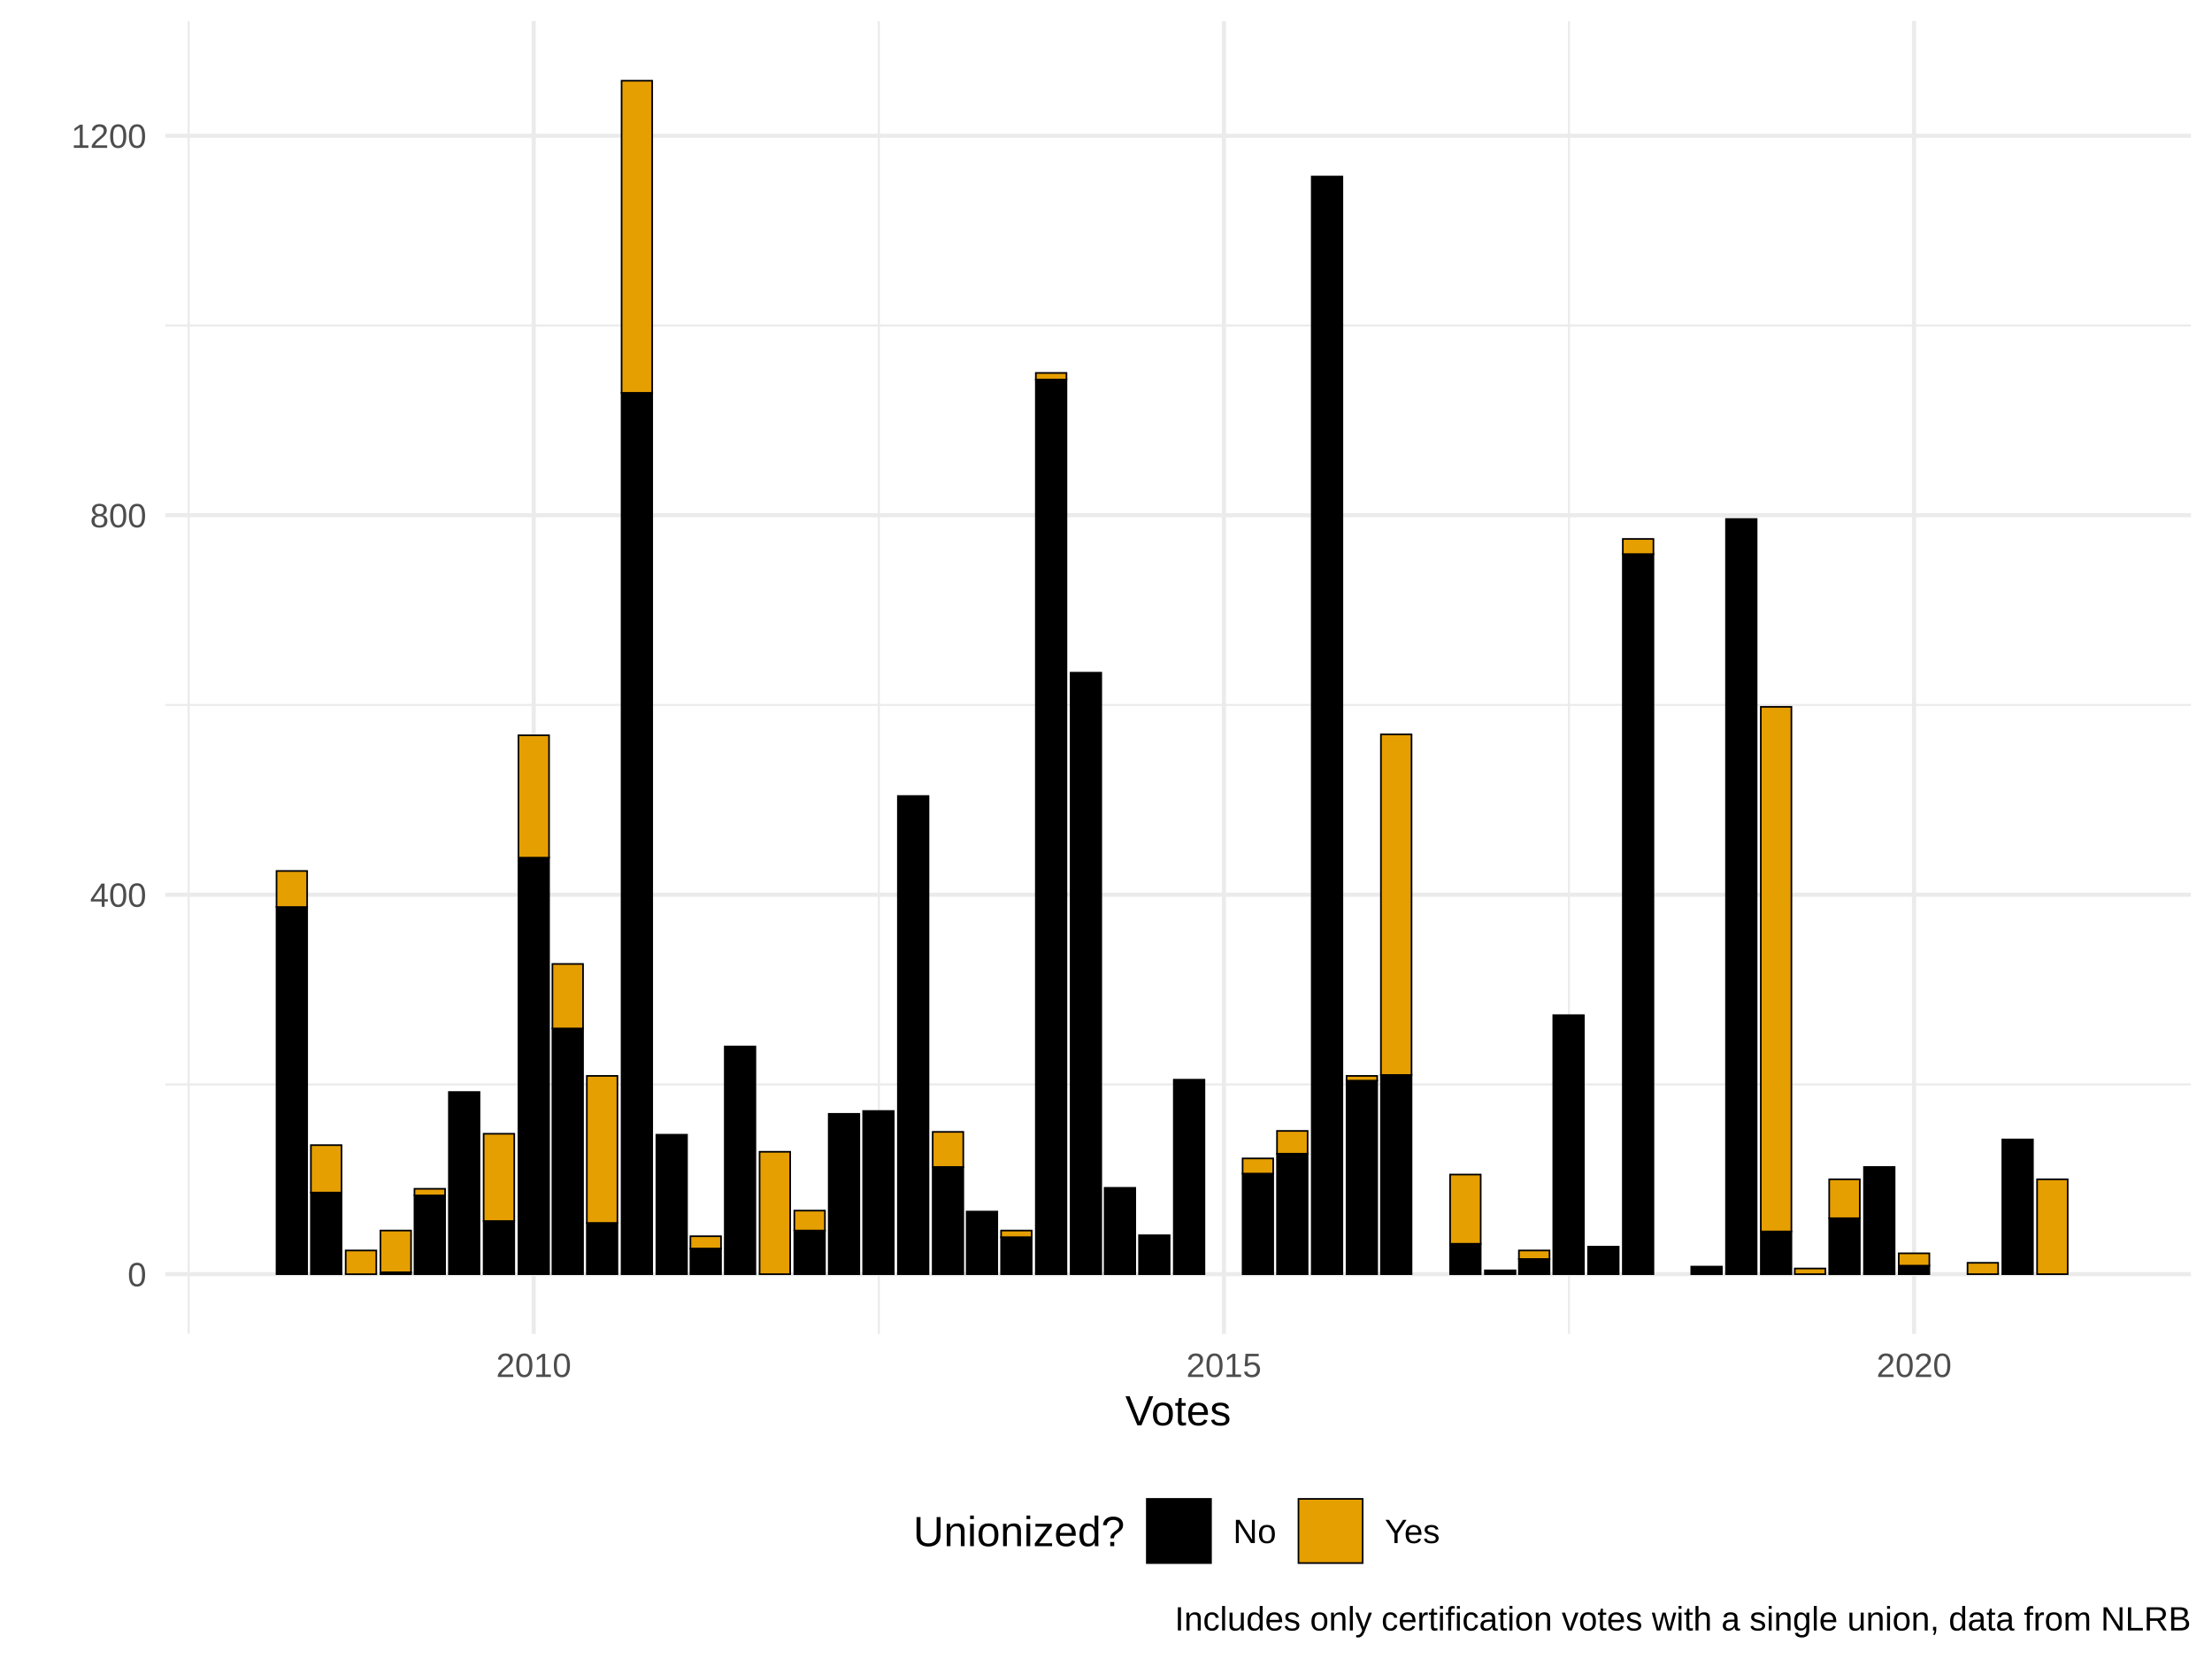
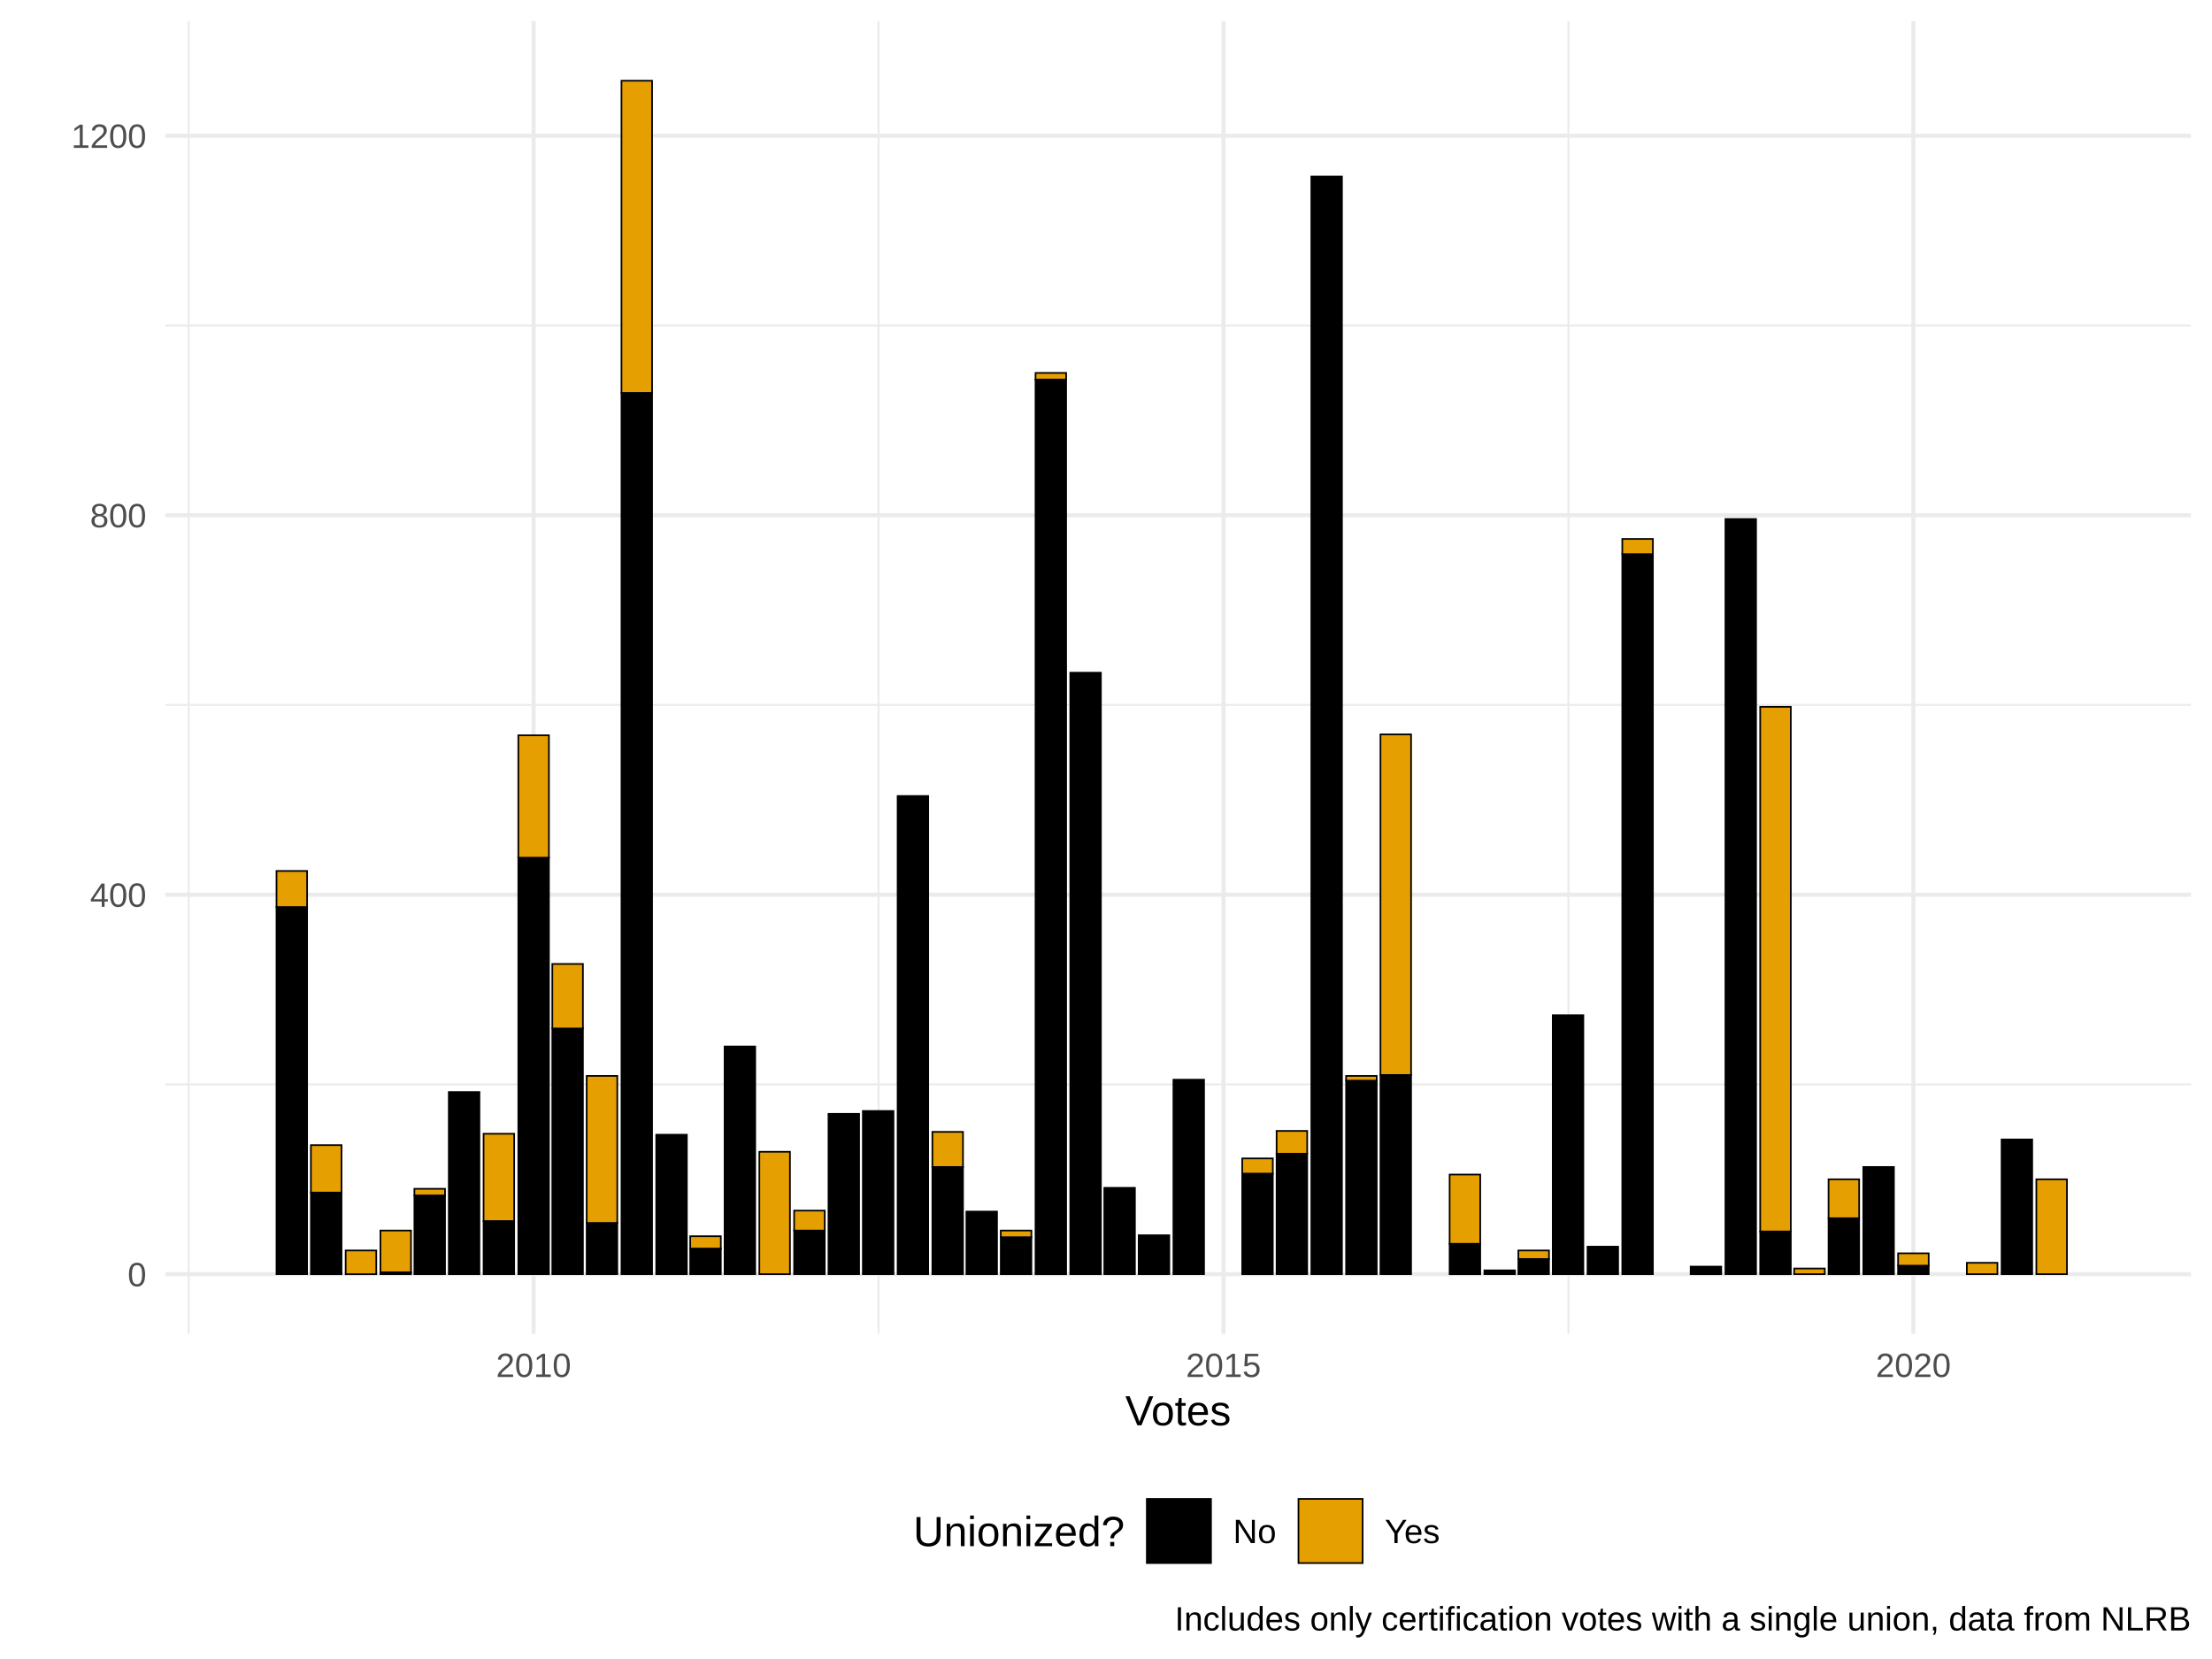
<svg xmlns="http://www.w3.org/2000/svg" class="svglite" width="576.00pt" height="432.00pt" viewBox="0 0 576.00 432.00">
  <defs>
    <style type="text/css">
    .svglite line, .svglite polyline, .svglite polygon, .svglite path, .svglite rect, .svglite circle {
      fill: none;
      stroke: #000000;
      stroke-linecap: round;
      stroke-linejoin: round;
      stroke-miterlimit: 10.00;
    }
  </style>
  </defs>
  <rect width="100%" height="100%" style="stroke: none; fill: #FFFFFF;" />
  <defs>
    <clipPath id="cpMC4wMHw1NzYuMDB8MC4wMHw0MzIuMDA=">
      <rect x="0.00" y="0.00" width="576.00" height="432.00" />
    </clipPath>
  </defs>
  <g clip-path="url(#cpMC4wMHw1NzYuMDB8MC4wMHw0MzIuMDA=)">
</g>
  <defs>
    <clipPath id="cpNDMuMDZ8NTcwLjUyfDUuNDh8MzQ3LjMz">
      <rect x="43.06" y="5.48" width="527.46" height="341.85" />
    </clipPath>
  </defs>
  <g clip-path="url(#cpNDMuMDZ8NTcwLjUyfDUuNDh8MzQ3LjMz)">
    <polyline points="43.06,282.38 570.52,282.38 " style="stroke-width: 0.53; stroke: #EBEBEB; stroke-linecap: butt;" />
    <polyline points="43.06,183.57 570.52,183.57 " style="stroke-width: 0.53; stroke: #EBEBEB; stroke-linecap: butt;" />
    <polyline points="43.06,84.75 570.52,84.75 " style="stroke-width: 0.53; stroke: #EBEBEB; stroke-linecap: butt;" />
-     <polyline points="49.12,347.33 49.12,5.48 " style="stroke-width: 0.53; stroke: #EBEBEB; stroke-linecap: butt;" />
-     <polyline points="228.84,347.33 228.84,5.48 " style="stroke-width: 0.53; stroke: #EBEBEB; stroke-linecap: butt;" />
-     <polyline points="408.56,347.33 408.56,5.48 " style="stroke-width: 0.53; stroke: #EBEBEB; stroke-linecap: butt;" />
+     <polyline points="49.13,347.33 49.13,5.48 " style="stroke-width: 0.53; stroke: #EBEBEB; stroke-linecap: butt;" />
+     <polyline points="228.77,347.33 228.77,5.48 " style="stroke-width: 0.53; stroke: #EBEBEB; stroke-linecap: butt;" />
+     <polyline points="408.42,347.33 408.42,5.48 " style="stroke-width: 0.53; stroke: #EBEBEB; stroke-linecap: butt;" />
    <polyline points="43.06,331.79 570.52,331.79 " style="stroke-width: 1.07; stroke: #EBEBEB; stroke-linecap: butt;" />
    <polyline points="43.06,232.98 570.52,232.98 " style="stroke-width: 1.07; stroke: #EBEBEB; stroke-linecap: butt;" />
    <polyline points="43.06,134.16 570.52,134.16 " style="stroke-width: 1.07; stroke: #EBEBEB; stroke-linecap: butt;" />
    <polyline points="43.06,35.35 570.52,35.35 " style="stroke-width: 1.07; stroke: #EBEBEB; stroke-linecap: butt;" />
-     <polyline points="138.98,347.33 138.98,5.48 " style="stroke-width: 1.07; stroke: #EBEBEB; stroke-linecap: butt;" />
-     <polyline points="318.70,347.33 318.70,5.48 " style="stroke-width: 1.07; stroke: #EBEBEB; stroke-linecap: butt;" />
-     <polyline points="498.42,347.33 498.42,5.48 " style="stroke-width: 1.07; stroke: #EBEBEB; stroke-linecap: butt;" />
-     <rect x="72.01" y="236.19" width="7.97" height="95.60" style="stroke-width: 0.43; stroke-linecap: square; stroke-linejoin: miter; fill: #000000;" />
+     <polyline points="138.95,347.33 138.95,5.48 " style="stroke-width: 1.07; stroke: #EBEBEB; stroke-linecap: butt;" />
+     <polyline points="318.60,347.33 318.60,5.48 " style="stroke-width: 1.07; stroke: #EBEBEB; stroke-linecap: butt;" />
+     <polyline points="498.24,347.33 498.24,5.48 " style="stroke-width: 1.07; stroke: #EBEBEB; stroke-linecap: butt;" />
+     <rect x="72.00" y="236.19" width="7.97" height="95.60" style="stroke-width: 0.43; stroke-linecap: square; stroke-linejoin: miter; fill: #000000;" />
    <rect x="80.96" y="310.55" width="7.97" height="21.25" style="stroke-width: 0.43; stroke-linecap: square; stroke-linejoin: miter; fill: #000000;" />
-     <rect x="99.07" y="331.30" width="7.97" height="0.49" style="stroke-width: 0.43; stroke-linecap: square; stroke-linejoin: miter; fill: #000000;" />
-     <rect x="107.93" y="311.29" width="7.97" height="20.50" style="stroke-width: 0.43; stroke-linecap: square; stroke-linejoin: miter; fill: #000000;" />
-     <rect x="116.89" y="284.36" width="7.97" height="47.43" style="stroke-width: 0.43; stroke-linecap: square; stroke-linejoin: miter; fill: #000000;" />
-     <rect x="125.94" y="317.96" width="7.97" height="13.83" style="stroke-width: 0.43; stroke-linecap: square; stroke-linejoin: miter; fill: #000000;" />
-     <rect x="135.00" y="223.34" width="7.97" height="108.45" style="stroke-width: 0.43; stroke-linecap: square; stroke-linejoin: miter; fill: #000000;" />
-     <rect x="143.85" y="267.81" width="7.97" height="63.98" style="stroke-width: 0.43; stroke-linecap: square; stroke-linejoin: miter; fill: #000000;" />
-     <rect x="152.81" y="318.45" width="7.97" height="13.34" style="stroke-width: 0.43; stroke-linecap: square; stroke-linejoin: miter; fill: #000000;" />
-     <rect x="161.86" y="102.29" width="7.97" height="229.50" style="stroke-width: 0.43; stroke-linecap: square; stroke-linejoin: miter; fill: #000000;" />
-     <rect x="170.92" y="295.48" width="7.97" height="36.31" style="stroke-width: 0.43; stroke-linecap: square; stroke-linejoin: miter; fill: #000000;" />
-     <rect x="179.78" y="325.12" width="7.97" height="6.67" style="stroke-width: 0.43; stroke-linecap: square; stroke-linejoin: miter; fill: #000000;" />
-     <rect x="188.73" y="272.50" width="7.97" height="59.29" style="stroke-width: 0.43; stroke-linecap: square; stroke-linejoin: miter; fill: #000000;" />
-     <rect x="206.84" y="320.43" width="7.97" height="11.36" style="stroke-width: 0.43; stroke-linecap: square; stroke-linejoin: miter; fill: #000000;" />
-     <rect x="215.80" y="290.04" width="7.97" height="41.75" style="stroke-width: 0.43; stroke-linecap: square; stroke-linejoin: miter; fill: #000000;" />
-     <rect x="224.76" y="289.30" width="7.97" height="42.49" style="stroke-width: 0.43; stroke-linecap: square; stroke-linejoin: miter; fill: #000000;" />
-     <rect x="233.81" y="207.28" width="7.97" height="124.51" style="stroke-width: 0.43; stroke-linecap: square; stroke-linejoin: miter; fill: #000000;" />
-     <rect x="242.87" y="303.88" width="7.97" height="27.92" style="stroke-width: 0.43; stroke-linecap: square; stroke-linejoin: miter; fill: #000000;" />
-     <rect x="251.72" y="315.49" width="7.97" height="16.30" style="stroke-width: 0.43; stroke-linecap: square; stroke-linejoin: miter; fill: #000000;" />
-     <rect x="260.68" y="322.16" width="7.97" height="9.63" style="stroke-width: 0.43; stroke-linecap: square; stroke-linejoin: miter; fill: #000000;" />
-     <rect x="269.73" y="98.84" width="7.97" height="232.96" style="stroke-width: 0.43; stroke-linecap: square; stroke-linejoin: miter; fill: #000000;" />
-     <rect x="278.79" y="175.17" width="7.97" height="156.62" style="stroke-width: 0.43; stroke-linecap: square; stroke-linejoin: miter; fill: #000000;" />
-     <rect x="287.65" y="309.31" width="7.97" height="22.48" style="stroke-width: 0.43; stroke-linecap: square; stroke-linejoin: miter; fill: #000000;" />
-     <rect x="296.60" y="321.66" width="7.97" height="10.13" style="stroke-width: 0.43; stroke-linecap: square; stroke-linejoin: miter; fill: #000000;" />
-     <rect x="305.66" y="281.15" width="7.97" height="50.64" style="stroke-width: 0.43; stroke-linecap: square; stroke-linejoin: miter; fill: #000000;" />
-     <rect x="323.57" y="305.61" width="7.97" height="26.19" style="stroke-width: 0.43; stroke-linecap: square; stroke-linejoin: miter; fill: #000000;" />
-     <rect x="332.53" y="300.42" width="7.97" height="31.37" style="stroke-width: 0.43; stroke-linecap: square; stroke-linejoin: miter; fill: #000000;" />
-     <rect x="341.58" y="45.97" width="7.97" height="285.82" style="stroke-width: 0.43; stroke-linecap: square; stroke-linejoin: miter; fill: #000000;" />
-     <rect x="350.64" y="281.40" width="7.97" height="50.40" style="stroke-width: 0.43; stroke-linecap: square; stroke-linejoin: miter; fill: #000000;" />
-     <rect x="359.59" y="279.91" width="7.97" height="51.88" style="stroke-width: 0.43; stroke-linecap: square; stroke-linejoin: miter; fill: #000000;" />
-     <rect x="377.60" y="323.89" width="7.97" height="7.91" style="stroke-width: 0.43; stroke-linecap: square; stroke-linejoin: miter; fill: #000000;" />
-     <rect x="386.66" y="330.80" width="7.97" height="0.99" style="stroke-width: 0.43; stroke-linecap: square; stroke-linejoin: miter; fill: #000000;" />
-     <rect x="395.52" y="327.84" width="7.97" height="3.95" style="stroke-width: 0.43; stroke-linecap: square; stroke-linejoin: miter; fill: #000000;" />
-     <rect x="404.47" y="264.35" width="7.97" height="67.44" style="stroke-width: 0.43; stroke-linecap: square; stroke-linejoin: miter; fill: #000000;" />
-     <rect x="413.53" y="324.63" width="7.97" height="7.16" style="stroke-width: 0.43; stroke-linecap: square; stroke-linejoin: miter; fill: #000000;" />
-     <rect x="422.58" y="144.29" width="7.97" height="187.50" style="stroke-width: 0.43; stroke-linecap: square; stroke-linejoin: miter; fill: #000000;" />
-     <rect x="440.40" y="329.82" width="7.97" height="1.98" style="stroke-width: 0.43; stroke-linecap: square; stroke-linejoin: miter; fill: #000000;" />
-     <rect x="449.45" y="135.15" width="7.97" height="196.64" style="stroke-width: 0.43; stroke-linecap: square; stroke-linejoin: miter; fill: #000000;" />
-     <rect x="458.51" y="320.68" width="7.97" height="11.12" style="stroke-width: 0.43; stroke-linecap: square; stroke-linejoin: miter; fill: #000000;" />
-     <rect x="476.32" y="317.22" width="7.97" height="14.58" style="stroke-width: 0.43; stroke-linecap: square; stroke-linejoin: miter; fill: #000000;" />
-     <rect x="485.38" y="303.88" width="7.97" height="27.92" style="stroke-width: 0.43; stroke-linecap: square; stroke-linejoin: miter; fill: #000000;" />
-     <rect x="494.43" y="329.57" width="7.97" height="2.22" style="stroke-width: 0.43; stroke-linecap: square; stroke-linejoin: miter; fill: #000000;" />
-     <rect x="521.40" y="296.71" width="7.97" height="35.08" style="stroke-width: 0.43; stroke-linecap: square; stroke-linejoin: miter; fill: #000000;" />
-     <rect x="72.01" y="226.80" width="7.97" height="9.39" style="stroke-width: 0.43; stroke-linecap: square; stroke-linejoin: miter; fill: #E69F00;" />
+     <rect x="99.06" y="331.30" width="7.97" height="0.49" style="stroke-width: 0.43; stroke-linecap: square; stroke-linejoin: miter; fill: #000000;" />
+     <rect x="107.91" y="311.29" width="7.97" height="20.50" style="stroke-width: 0.43; stroke-linecap: square; stroke-linejoin: miter; fill: #000000;" />
+     <rect x="116.87" y="284.36" width="7.97" height="47.43" style="stroke-width: 0.43; stroke-linecap: square; stroke-linejoin: miter; fill: #000000;" />
+     <rect x="125.92" y="317.96" width="7.97" height="13.83" style="stroke-width: 0.43; stroke-linecap: square; stroke-linejoin: miter; fill: #000000;" />
+     <rect x="134.97" y="223.34" width="7.97" height="108.45" style="stroke-width: 0.43; stroke-linecap: square; stroke-linejoin: miter; fill: #000000;" />
+     <rect x="143.82" y="267.81" width="7.97" height="63.98" style="stroke-width: 0.43; stroke-linecap: square; stroke-linejoin: miter; fill: #000000;" />
+     <rect x="152.77" y="318.45" width="7.97" height="13.34" style="stroke-width: 0.43; stroke-linecap: square; stroke-linejoin: miter; fill: #000000;" />
+     <rect x="161.83" y="102.29" width="7.97" height="229.50" style="stroke-width: 0.43; stroke-linecap: square; stroke-linejoin: miter; fill: #000000;" />
+     <rect x="170.88" y="295.48" width="7.97" height="36.31" style="stroke-width: 0.43; stroke-linecap: square; stroke-linejoin: miter; fill: #000000;" />
+     <rect x="179.73" y="325.12" width="7.97" height="6.67" style="stroke-width: 0.43; stroke-linecap: square; stroke-linejoin: miter; fill: #000000;" />
+     <rect x="188.68" y="272.50" width="7.97" height="59.29" style="stroke-width: 0.43; stroke-linecap: square; stroke-linejoin: miter; fill: #000000;" />
+     <rect x="206.79" y="320.43" width="7.97" height="11.36" style="stroke-width: 0.43; stroke-linecap: square; stroke-linejoin: miter; fill: #000000;" />
+     <rect x="215.74" y="290.04" width="7.97" height="41.75" style="stroke-width: 0.43; stroke-linecap: square; stroke-linejoin: miter; fill: #000000;" />
+     <rect x="224.69" y="289.30" width="7.97" height="42.49" style="stroke-width: 0.43; stroke-linecap: square; stroke-linejoin: miter; fill: #000000;" />
+     <rect x="233.74" y="207.28" width="7.97" height="124.51" style="stroke-width: 0.43; stroke-linecap: square; stroke-linejoin: miter; fill: #000000;" />
+     <rect x="242.79" y="303.88" width="7.97" height="27.92" style="stroke-width: 0.43; stroke-linecap: square; stroke-linejoin: miter; fill: #000000;" />
+     <rect x="251.65" y="315.49" width="7.97" height="16.30" style="stroke-width: 0.43; stroke-linecap: square; stroke-linejoin: miter; fill: #000000;" />
+     <rect x="260.60" y="322.16" width="7.97" height="9.63" style="stroke-width: 0.43; stroke-linecap: square; stroke-linejoin: miter; fill: #000000;" />
+     <rect x="269.65" y="98.84" width="7.97" height="232.96" style="stroke-width: 0.43; stroke-linecap: square; stroke-linejoin: miter; fill: #000000;" />
+     <rect x="278.70" y="175.17" width="7.97" height="156.62" style="stroke-width: 0.43; stroke-linecap: square; stroke-linejoin: miter; fill: #000000;" />
+     <rect x="287.56" y="309.31" width="7.97" height="22.48" style="stroke-width: 0.43; stroke-linecap: square; stroke-linejoin: miter; fill: #000000;" />
+     <rect x="296.51" y="321.66" width="7.97" height="10.13" style="stroke-width: 0.43; stroke-linecap: square; stroke-linejoin: miter; fill: #000000;" />
+     <rect x="305.56" y="281.15" width="7.97" height="50.64" style="stroke-width: 0.43; stroke-linecap: square; stroke-linejoin: miter; fill: #000000;" />
+     <rect x="323.47" y="305.61" width="7.97" height="26.19" style="stroke-width: 0.43; stroke-linecap: square; stroke-linejoin: miter; fill: #000000;" />
+     <rect x="332.42" y="300.42" width="7.97" height="31.37" style="stroke-width: 0.43; stroke-linecap: square; stroke-linejoin: miter; fill: #000000;" />
+     <rect x="341.47" y="45.97" width="7.97" height="285.82" style="stroke-width: 0.43; stroke-linecap: square; stroke-linejoin: miter; fill: #000000;" />
+     <rect x="350.52" y="281.40" width="7.97" height="50.40" style="stroke-width: 0.43; stroke-linecap: square; stroke-linejoin: miter; fill: #000000;" />
+     <rect x="359.47" y="279.91" width="7.97" height="51.88" style="stroke-width: 0.43; stroke-linecap: square; stroke-linejoin: miter; fill: #000000;" />
+     <rect x="377.48" y="323.89" width="7.97" height="7.91" style="stroke-width: 0.43; stroke-linecap: square; stroke-linejoin: miter; fill: #000000;" />
+     <rect x="386.53" y="330.80" width="7.97" height="0.99" style="stroke-width: 0.43; stroke-linecap: square; stroke-linejoin: miter; fill: #000000;" />
+     <rect x="395.38" y="327.84" width="7.97" height="3.95" style="stroke-width: 0.43; stroke-linecap: square; stroke-linejoin: miter; fill: #000000;" />
+     <rect x="404.33" y="264.35" width="7.97" height="67.44" style="stroke-width: 0.43; stroke-linecap: square; stroke-linejoin: miter; fill: #000000;" />
+     <rect x="413.39" y="324.63" width="7.97" height="7.16" style="stroke-width: 0.43; stroke-linecap: square; stroke-linejoin: miter; fill: #000000;" />
+     <rect x="422.44" y="144.29" width="7.97" height="187.50" style="stroke-width: 0.43; stroke-linecap: square; stroke-linejoin: miter; fill: #000000;" />
+     <rect x="440.24" y="329.82" width="7.97" height="1.98" style="stroke-width: 0.43; stroke-linecap: square; stroke-linejoin: miter; fill: #000000;" />
+     <rect x="449.30" y="135.15" width="7.97" height="196.64" style="stroke-width: 0.43; stroke-linecap: square; stroke-linejoin: miter; fill: #000000;" />
+     <rect x="458.35" y="320.68" width="7.97" height="11.12" style="stroke-width: 0.43; stroke-linecap: square; stroke-linejoin: miter; fill: #000000;" />
+     <rect x="476.15" y="317.22" width="7.97" height="14.58" style="stroke-width: 0.43; stroke-linecap: square; stroke-linejoin: miter; fill: #000000;" />
+     <rect x="485.20" y="303.88" width="7.97" height="27.92" style="stroke-width: 0.43; stroke-linecap: square; stroke-linejoin: miter; fill: #000000;" />
+     <rect x="494.26" y="329.57" width="7.97" height="2.22" style="stroke-width: 0.43; stroke-linecap: square; stroke-linejoin: miter; fill: #000000;" />
+     <rect x="521.21" y="296.71" width="7.97" height="35.08" style="stroke-width: 0.43; stroke-linecap: square; stroke-linejoin: miter; fill: #000000;" />
+     <rect x="72.00" y="226.80" width="7.97" height="9.39" style="stroke-width: 0.43; stroke-linecap: square; stroke-linejoin: miter; fill: #E69F00;" />
    <rect x="80.96" y="298.19" width="7.97" height="12.35" style="stroke-width: 0.43; stroke-linecap: square; stroke-linejoin: miter; fill: #E69F00;" />
-     <rect x="90.02" y="325.62" width="7.97" height="6.18" style="stroke-width: 0.43; stroke-linecap: square; stroke-linejoin: miter; fill: #E69F00;" />
-     <rect x="99.07" y="320.43" width="7.97" height="10.87" style="stroke-width: 0.43; stroke-linecap: square; stroke-linejoin: miter; fill: #E69F00;" />
-     <rect x="107.93" y="309.56" width="7.97" height="1.73" style="stroke-width: 0.43; stroke-linecap: square; stroke-linejoin: miter; fill: #E69F00;" />
-     <rect x="125.94" y="295.23" width="7.97" height="22.73" style="stroke-width: 0.43; stroke-linecap: square; stroke-linejoin: miter; fill: #E69F00;" />
-     <rect x="135.00" y="191.47" width="7.97" height="31.87" style="stroke-width: 0.43; stroke-linecap: square; stroke-linejoin: miter; fill: #E69F00;" />
-     <rect x="143.85" y="251.01" width="7.97" height="16.80" style="stroke-width: 0.43; stroke-linecap: square; stroke-linejoin: miter; fill: #E69F00;" />
-     <rect x="152.81" y="280.16" width="7.97" height="38.29" style="stroke-width: 0.43; stroke-linecap: square; stroke-linejoin: miter; fill: #E69F00;" />
-     <rect x="161.86" y="21.02" width="7.97" height="81.28" style="stroke-width: 0.43; stroke-linecap: square; stroke-linejoin: miter; fill: #E69F00;" />
-     <rect x="179.78" y="321.91" width="7.97" height="3.21" style="stroke-width: 0.43; stroke-linecap: square; stroke-linejoin: miter; fill: #E69F00;" />
-     <rect x="197.79" y="299.92" width="7.97" height="31.87" style="stroke-width: 0.43; stroke-linecap: square; stroke-linejoin: miter; fill: #E69F00;" />
-     <rect x="206.84" y="315.24" width="7.97" height="5.19" style="stroke-width: 0.43; stroke-linecap: square; stroke-linejoin: miter; fill: #E69F00;" />
-     <rect x="242.87" y="294.74" width="7.97" height="9.14" style="stroke-width: 0.43; stroke-linecap: square; stroke-linejoin: miter; fill: #E69F00;" />
-     <rect x="260.68" y="320.43" width="7.97" height="1.73" style="stroke-width: 0.43; stroke-linecap: square; stroke-linejoin: miter; fill: #E69F00;" />
-     <rect x="269.73" y="97.11" width="7.97" height="1.73" style="stroke-width: 0.43; stroke-linecap: square; stroke-linejoin: miter; fill: #E69F00;" />
-     <rect x="323.57" y="301.65" width="7.97" height="3.95" style="stroke-width: 0.43; stroke-linecap: square; stroke-linejoin: miter; fill: #E69F00;" />
-     <rect x="332.53" y="294.49" width="7.97" height="5.93" style="stroke-width: 0.43; stroke-linecap: square; stroke-linejoin: miter; fill: #E69F00;" />
-     <rect x="350.64" y="280.16" width="7.97" height="1.24" style="stroke-width: 0.43; stroke-linecap: square; stroke-linejoin: miter; fill: #E69F00;" />
-     <rect x="359.59" y="191.23" width="7.97" height="88.69" style="stroke-width: 0.43; stroke-linecap: square; stroke-linejoin: miter; fill: #E69F00;" />
-     <rect x="377.60" y="305.85" width="7.97" height="18.03" style="stroke-width: 0.43; stroke-linecap: square; stroke-linejoin: miter; fill: #E69F00;" />
-     <rect x="395.52" y="325.62" width="7.97" height="2.22" style="stroke-width: 0.43; stroke-linecap: square; stroke-linejoin: miter; fill: #E69F00;" />
-     <rect x="422.58" y="140.34" width="7.97" height="3.95" style="stroke-width: 0.43; stroke-linecap: square; stroke-linejoin: miter; fill: #E69F00;" />
-     <rect x="458.51" y="184.06" width="7.97" height="136.61" style="stroke-width: 0.43; stroke-linecap: square; stroke-linejoin: miter; fill: #E69F00;" />
-     <rect x="467.36" y="330.31" width="7.97" height="1.48" style="stroke-width: 0.43; stroke-linecap: square; stroke-linejoin: miter; fill: #E69F00;" />
-     <rect x="476.32" y="307.09" width="7.97" height="10.13" style="stroke-width: 0.43; stroke-linecap: square; stroke-linejoin: miter; fill: #E69F00;" />
-     <rect x="494.43" y="326.36" width="7.97" height="3.21" style="stroke-width: 0.43; stroke-linecap: square; stroke-linejoin: miter; fill: #E69F00;" />
-     <rect x="512.34" y="328.83" width="7.97" height="2.96" style="stroke-width: 0.43; stroke-linecap: square; stroke-linejoin: miter; fill: #E69F00;" />
-     <rect x="530.45" y="307.09" width="7.97" height="24.70" style="stroke-width: 0.43; stroke-linecap: square; stroke-linejoin: miter; fill: #E69F00;" />
+     <rect x="90.01" y="325.62" width="7.97" height="6.18" style="stroke-width: 0.43; stroke-linecap: square; stroke-linejoin: miter; fill: #E69F00;" />
+     <rect x="99.06" y="320.43" width="7.97" height="10.87" style="stroke-width: 0.43; stroke-linecap: square; stroke-linejoin: miter; fill: #E69F00;" />
+     <rect x="107.91" y="309.56" width="7.97" height="1.73" style="stroke-width: 0.43; stroke-linecap: square; stroke-linejoin: miter; fill: #E69F00;" />
+     <rect x="125.92" y="295.23" width="7.97" height="22.73" style="stroke-width: 0.43; stroke-linecap: square; stroke-linejoin: miter; fill: #E69F00;" />
+     <rect x="134.97" y="191.47" width="7.97" height="31.87" style="stroke-width: 0.43; stroke-linecap: square; stroke-linejoin: miter; fill: #E69F00;" />
+     <rect x="143.82" y="251.01" width="7.97" height="16.80" style="stroke-width: 0.43; stroke-linecap: square; stroke-linejoin: miter; fill: #E69F00;" />
+     <rect x="152.77" y="280.16" width="7.97" height="38.29" style="stroke-width: 0.43; stroke-linecap: square; stroke-linejoin: miter; fill: #E69F00;" />
+     <rect x="161.83" y="21.02" width="7.97" height="81.28" style="stroke-width: 0.43; stroke-linecap: square; stroke-linejoin: miter; fill: #E69F00;" />
+     <rect x="179.73" y="321.91" width="7.97" height="3.21" style="stroke-width: 0.43; stroke-linecap: square; stroke-linejoin: miter; fill: #E69F00;" />
+     <rect x="197.73" y="299.92" width="7.97" height="31.87" style="stroke-width: 0.43; stroke-linecap: square; stroke-linejoin: miter; fill: #E69F00;" />
+     <rect x="206.79" y="315.24" width="7.97" height="5.19" style="stroke-width: 0.43; stroke-linecap: square; stroke-linejoin: miter; fill: #E69F00;" />
+     <rect x="242.79" y="294.74" width="7.97" height="9.14" style="stroke-width: 0.43; stroke-linecap: square; stroke-linejoin: miter; fill: #E69F00;" />
+     <rect x="260.60" y="320.43" width="7.97" height="1.73" style="stroke-width: 0.43; stroke-linecap: square; stroke-linejoin: miter; fill: #E69F00;" />
+     <rect x="269.65" y="97.11" width="7.97" height="1.73" style="stroke-width: 0.43; stroke-linecap: square; stroke-linejoin: miter; fill: #E69F00;" />
+     <rect x="323.47" y="301.65" width="7.97" height="3.95" style="stroke-width: 0.43; stroke-linecap: square; stroke-linejoin: miter; fill: #E69F00;" />
+     <rect x="332.42" y="294.49" width="7.97" height="5.93" style="stroke-width: 0.43; stroke-linecap: square; stroke-linejoin: miter; fill: #E69F00;" />
+     <rect x="350.52" y="280.16" width="7.97" height="1.24" style="stroke-width: 0.43; stroke-linecap: square; stroke-linejoin: miter; fill: #E69F00;" />
+     <rect x="359.47" y="191.23" width="7.97" height="88.69" style="stroke-width: 0.43; stroke-linecap: square; stroke-linejoin: miter; fill: #E69F00;" />
+     <rect x="377.48" y="305.85" width="7.97" height="18.03" style="stroke-width: 0.43; stroke-linecap: square; stroke-linejoin: miter; fill: #E69F00;" />
+     <rect x="395.38" y="325.62" width="7.97" height="2.22" style="stroke-width: 0.43; stroke-linecap: square; stroke-linejoin: miter; fill: #E69F00;" />
+     <rect x="422.44" y="140.34" width="7.97" height="3.95" style="stroke-width: 0.43; stroke-linecap: square; stroke-linejoin: miter; fill: #E69F00;" />
+     <rect x="458.35" y="184.06" width="7.97" height="136.61" style="stroke-width: 0.43; stroke-linecap: square; stroke-linejoin: miter; fill: #E69F00;" />
+     <rect x="467.20" y="330.31" width="7.97" height="1.48" style="stroke-width: 0.43; stroke-linecap: square; stroke-linejoin: miter; fill: #E69F00;" />
+     <rect x="476.15" y="307.09" width="7.97" height="10.13" style="stroke-width: 0.43; stroke-linecap: square; stroke-linejoin: miter; fill: #E69F00;" />
+     <rect x="494.26" y="326.36" width="7.97" height="3.21" style="stroke-width: 0.43; stroke-linecap: square; stroke-linejoin: miter; fill: #E69F00;" />
+     <rect x="512.16" y="328.83" width="7.97" height="2.96" style="stroke-width: 0.43; stroke-linecap: square; stroke-linejoin: miter; fill: #E69F00;" />
+     <rect x="530.26" y="307.09" width="7.97" height="24.70" style="stroke-width: 0.43; stroke-linecap: square; stroke-linejoin: miter; fill: #E69F00;" />
  </g>
  <g clip-path="url(#cpMC4wMHw1NzYuMDB8MC4wMHw0MzIuMDA=)">
    <text x="38.13" y="334.95" text-anchor="end" style="font-size: 8.80px; fill: #4D4D4D; font-family: Arial;" textLength="4.90px" lengthAdjust="spacingAndGlyphs">0</text>
    <text x="38.13" y="236.13" text-anchor="end" style="font-size: 8.80px; fill: #4D4D4D; font-family: Arial;" textLength="14.69px" lengthAdjust="spacingAndGlyphs">400</text>
    <text x="38.13" y="137.32" text-anchor="end" style="font-size: 8.80px; fill: #4D4D4D; font-family: Arial;" textLength="14.69px" lengthAdjust="spacingAndGlyphs">800</text>
    <text x="38.13" y="38.50" text-anchor="end" style="font-size: 8.80px; fill: #4D4D4D; font-family: Arial;" textLength="19.58px" lengthAdjust="spacingAndGlyphs">1200</text>
-     <text x="138.98" y="358.57" text-anchor="middle" style="font-size: 8.80px; fill: #4D4D4D; font-family: Arial;" textLength="19.58px" lengthAdjust="spacingAndGlyphs">2010</text>
-     <text x="318.70" y="358.57" text-anchor="middle" style="font-size: 8.80px; fill: #4D4D4D; font-family: Arial;" textLength="19.58px" lengthAdjust="spacingAndGlyphs">2015</text>
-     <text x="498.42" y="358.57" text-anchor="middle" style="font-size: 8.80px; fill: #4D4D4D; font-family: Arial;" textLength="19.58px" lengthAdjust="spacingAndGlyphs">2020</text>
+     <text x="138.95" y="358.57" text-anchor="middle" style="font-size: 8.80px; fill: #4D4D4D; font-family: Arial;" textLength="19.58px" lengthAdjust="spacingAndGlyphs">2010</text>
+     <text x="318.60" y="358.57" text-anchor="middle" style="font-size: 8.80px; fill: #4D4D4D; font-family: Arial;" textLength="19.58px" lengthAdjust="spacingAndGlyphs">2015</text>
+     <text x="498.24" y="358.57" text-anchor="middle" style="font-size: 8.80px; fill: #4D4D4D; font-family: Arial;" textLength="19.58px" lengthAdjust="spacingAndGlyphs">2020</text>
    <text x="306.79" y="371.15" text-anchor="middle" style="font-size: 11.00px; font-family: Arial;" textLength="28.13px" lengthAdjust="spacingAndGlyphs">Votes</text>
    <text x="237.82" y="402.61" style="font-size: 11.00px; font-family: Arial;" textLength="55.04px" lengthAdjust="spacingAndGlyphs">Unionized?</text>
    <rect x="298.63" y="390.31" width="16.71" height="16.71" style="stroke-width: 0.43; stroke-linecap: square; stroke-linejoin: miter; fill: #000000;" />
    <rect x="338.12" y="390.31" width="16.71" height="16.71" style="stroke-width: 0.43; stroke-linecap: square; stroke-linejoin: miter; fill: #E69F00;" />
    <text x="321.11" y="401.82" style="font-size: 8.80px; font-family: Arial;" textLength="11.25px" lengthAdjust="spacingAndGlyphs">No</text>
    <text x="360.59" y="401.82" style="font-size: 8.80px; font-family: Arial;" textLength="15.16px" lengthAdjust="spacingAndGlyphs">Yes</text>
    <text x="570.52" y="424.57" text-anchor="end" style="font-size: 8.80px; font-family: Arial;" textLength="264.54px" lengthAdjust="spacingAndGlyphs">Includes only certification votes with a single union, data from NLRB</text>
  </g>
</svg>
